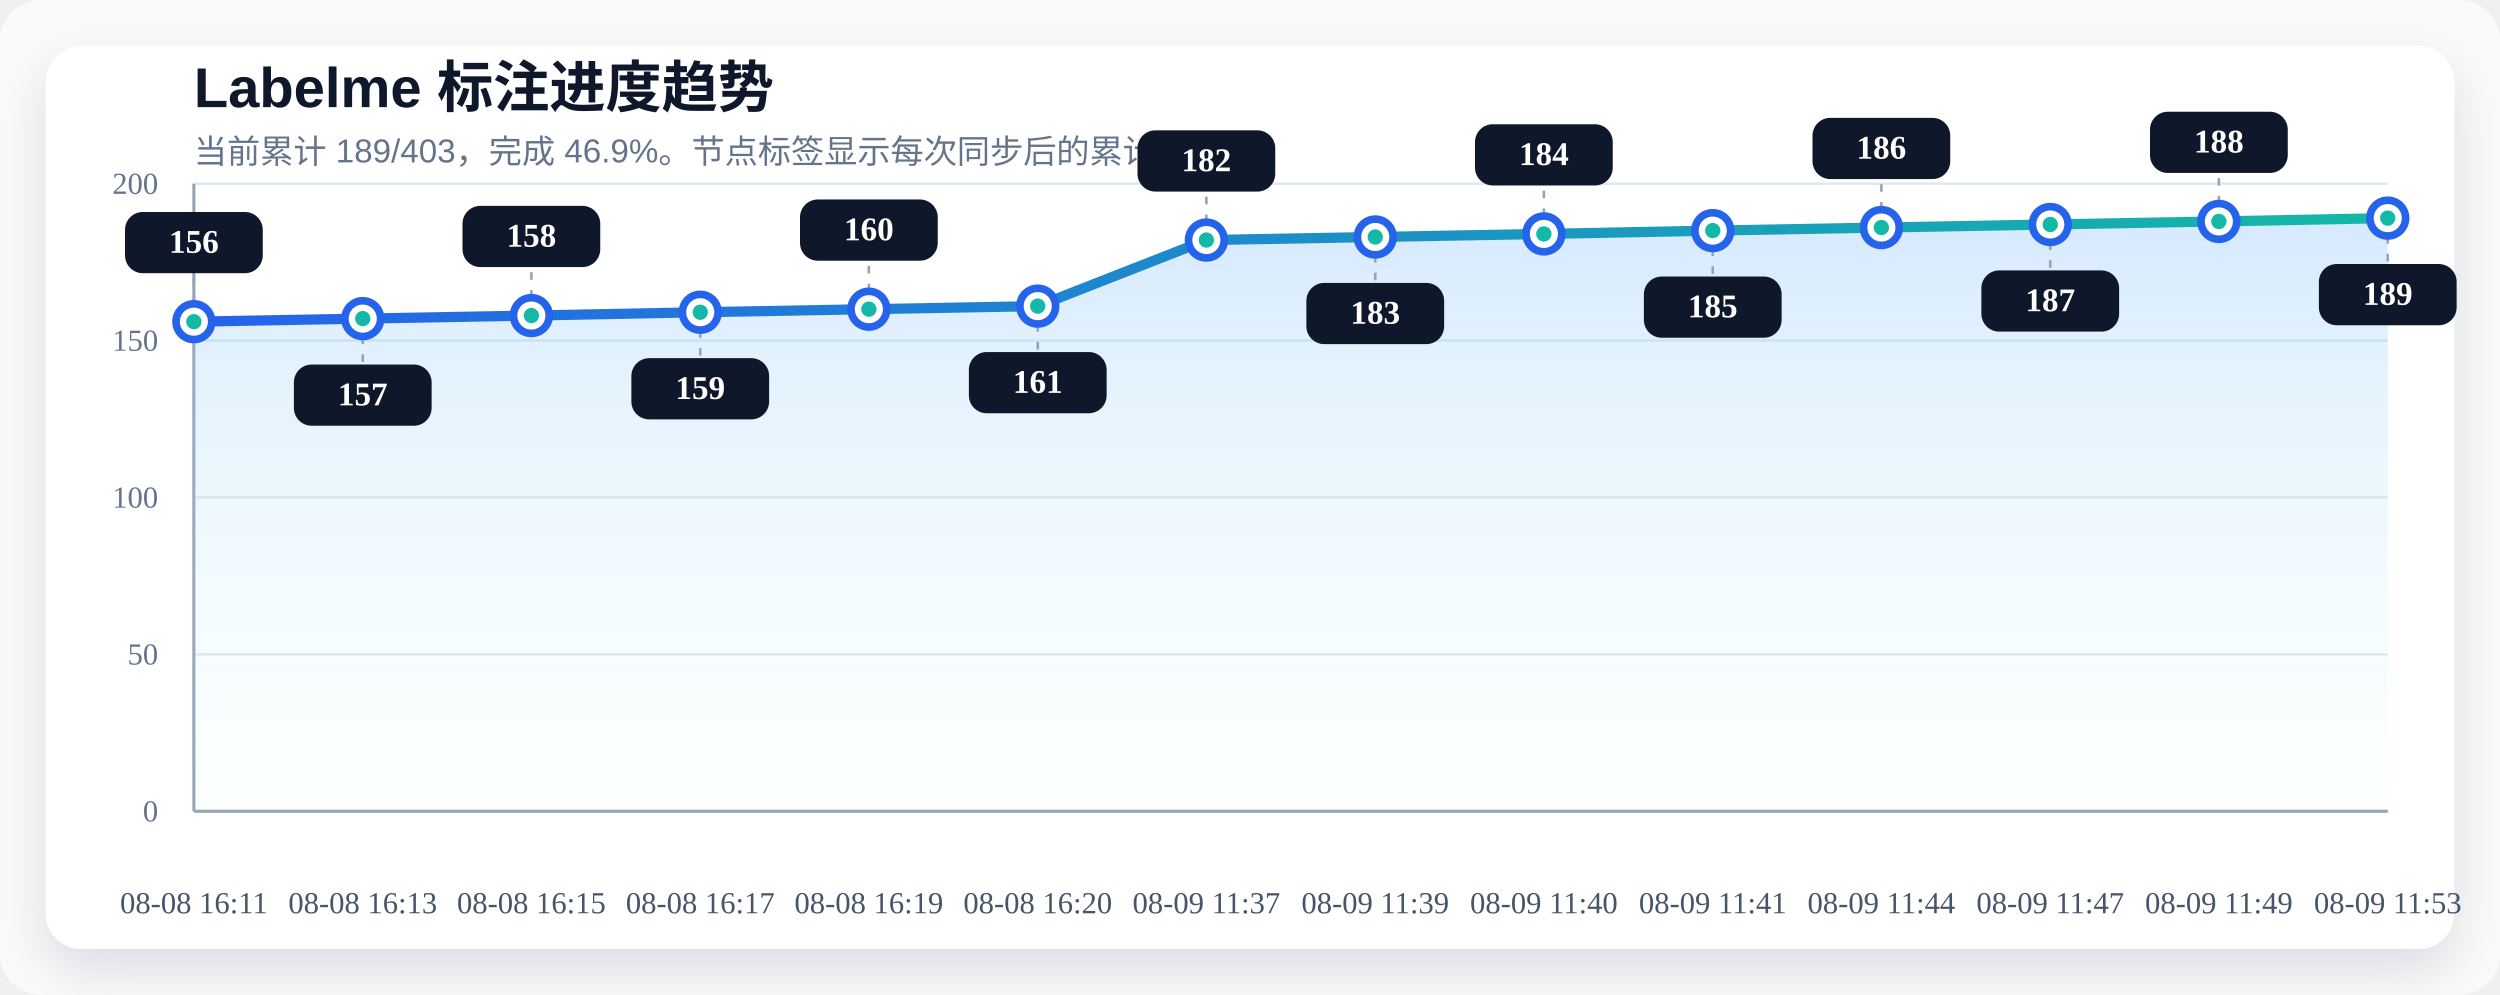
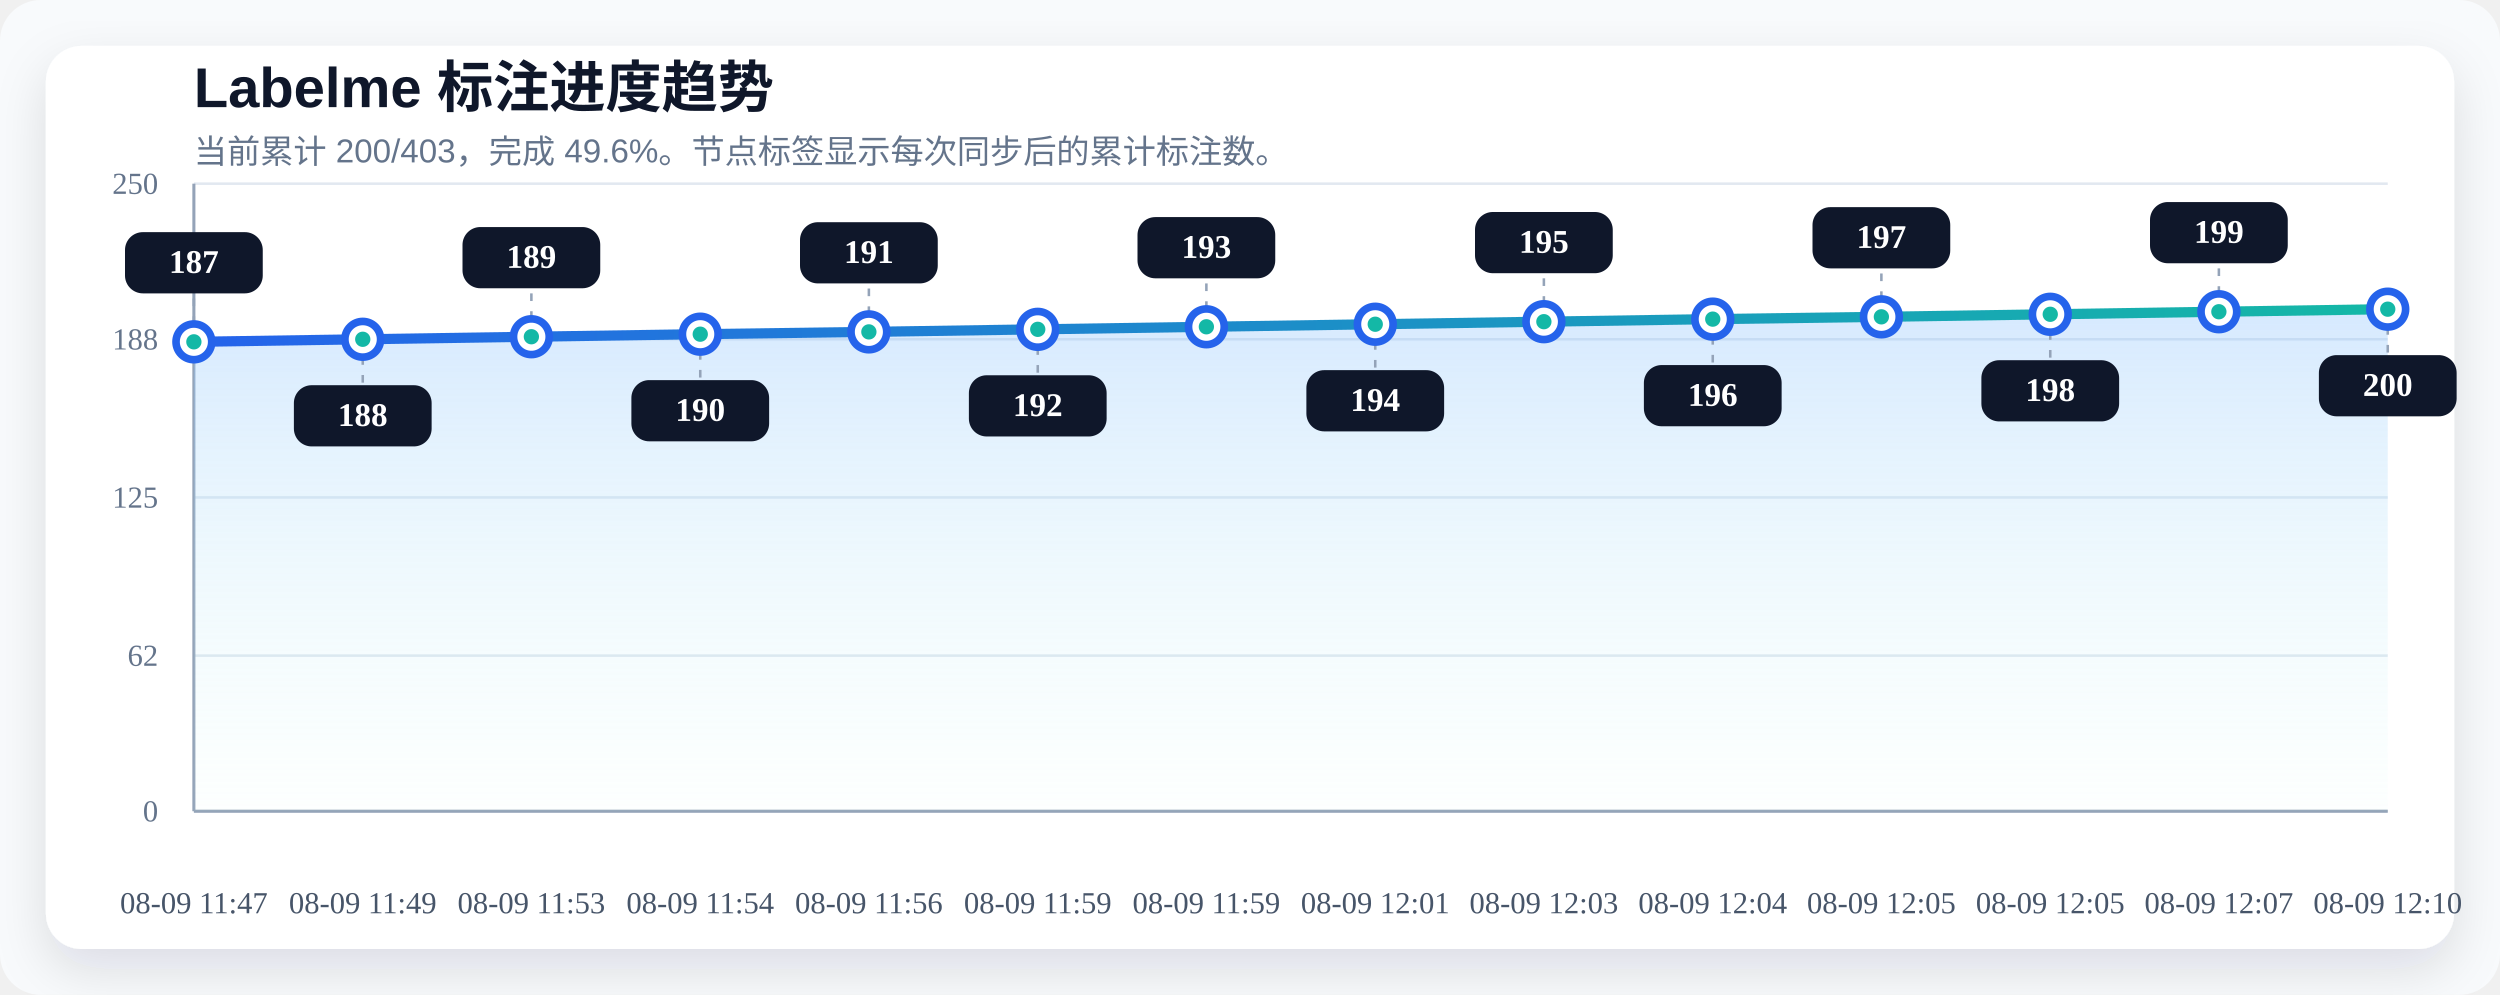
<svg xmlns="http://www.w3.org/2000/svg" width="980" height="390" viewBox="0 0 980 390">
  <defs>
    <linearGradient id="lineGradient" x1="0" y1="0" x2="1" y2="0">
      <stop offset="0%" stop-color="#2563eb" />
      <stop offset="100%" stop-color="#14b8a6" />
    </linearGradient>
    <linearGradient id="areaGradient" x1="0" y1="0" x2="0" y2="1">
      <stop offset="0%" stop-color="#93c5fd" stop-opacity="0.38" />
      <stop offset="100%" stop-color="#ccfbf1" stop-opacity="0.05" />
    </linearGradient>
    <filter id="softShadow" x="-20%" y="-20%" width="140%" height="140%">
      <feDropShadow dx="0" dy="8" stdDeviation="10" flood-color="#0f172a" flood-opacity="0.12" />
    </filter>
  </defs>
  <rect width="100%" height="100%" rx="16" fill="#f8fafc" />
  <rect x="18" y="18" width="944" height="354" rx="14" fill="#ffffff" filter="url(#softShadow)" />
  <text x="76" y="42" font-size="22" font-weight="800" font-family="Arial, sans-serif" fill="#0f172a">Labelme 标注进度趋势</text>
-   <text x="76" y="64" font-size="13" font-family="Arial, sans-serif" fill="#64748b">当前累计 189/403，完成 46.9%。节点标签显示每次同步后的累计标注数。</text>
+   <text x="76" y="64" font-size="13" font-family="Arial, sans-serif" fill="#64748b">当前累计 200/403，完成 49.6%。节点标签显示每次同步后的累计标注数。</text>
  <line x1="76" y1="318.0" x2="936" y2="318.0" stroke="#e2e8f0" stroke-width="1" />
-   <line x1="76" y1="256.5" x2="936" y2="256.5" stroke="#e2e8f0" stroke-width="1" />
+   <line x1="76" y1="257.0" x2="936" y2="257.0" stroke="#e2e8f0" stroke-width="1" />
  <line x1="76" y1="195.0" x2="936" y2="195.0" stroke="#e2e8f0" stroke-width="1" />
-   <line x1="76" y1="133.5" x2="936" y2="133.5" stroke="#e2e8f0" stroke-width="1" />
+   <line x1="76" y1="133.0" x2="936" y2="133.0" stroke="#e2e8f0" stroke-width="1" />
  <line x1="76" y1="72.0" x2="936" y2="72.0" stroke="#e2e8f0" stroke-width="1" />
  <line x1="76" y1="318" x2="936" y2="318" stroke="#94a3b8" stroke-width="1.2" />
  <line x1="76" y1="72" x2="76" y2="318" stroke="#94a3b8" stroke-width="1.2" />
  <text x="62" y="322.0" text-anchor="end" font-size="12" fill="#64748b">0</text>
-   <text x="62" y="260.5" text-anchor="end" font-size="12" fill="#64748b">50</text>
-   <text x="62" y="199.0" text-anchor="end" font-size="12" fill="#64748b">100</text>
-   <text x="62" y="137.5" text-anchor="end" font-size="12" fill="#64748b">150</text>
-   <text x="62" y="76.0" text-anchor="end" font-size="12" fill="#64748b">200</text>
-   <polygon points="76.0,318.0 76.0,126.1 142.2,124.9 208.3,123.7 274.5,122.4 340.6,121.2 406.8,120.0 472.9,94.1 539.1,92.9 605.2,91.7 671.4,90.4 737.5,89.2 803.7,88.0 869.8,86.8 936.0,85.5 936.0,318.0" fill="url(#areaGradient)" />
-   <polyline points="76.0,126.1 142.2,124.9 208.3,123.7 274.5,122.4 340.6,121.2 406.8,120.0 472.9,94.1 539.1,92.9 605.2,91.7 671.4,90.4 737.5,89.2 803.7,88.0 869.8,86.8 936.0,85.5" fill="none" stroke="url(#lineGradient)" stroke-width="4" stroke-linejoin="round" stroke-linecap="round" />
-   <line x1="76.0" y1="126.1" x2="76.0" y2="100.1" stroke="#94a3b8" stroke-width="1" stroke-dasharray="3 4" />
-   <rect x="49.0" y="83.1" width="54" height="24" rx="7" fill="#0f172a" />
-   <text x="76.0" y="99.1" text-anchor="middle" font-size="13" font-weight="700" fill="#ffffff">156</text>
-   <circle cx="76.0" cy="126.1" r="7" fill="#ffffff" stroke="#2563eb" stroke-width="3" />
-   <circle cx="76.0" cy="126.1" r="3" fill="#14b8a6" />
-   <line x1="142.2" y1="124.9" x2="142.2" y2="159.9" stroke="#94a3b8" stroke-width="1" stroke-dasharray="3 4" />
-   <rect x="115.2" y="142.9" width="54" height="24" rx="7" fill="#0f172a" />
-   <text x="142.2" y="158.9" text-anchor="middle" font-size="13" font-weight="700" fill="#ffffff">157</text>
-   <circle cx="142.2" cy="124.9" r="7" fill="#ffffff" stroke="#2563eb" stroke-width="3" />
-   <circle cx="142.2" cy="124.9" r="3" fill="#14b8a6" />
-   <line x1="208.3" y1="123.7" x2="208.3" y2="97.7" stroke="#94a3b8" stroke-width="1" stroke-dasharray="3 4" />
-   <rect x="181.3" y="80.7" width="54" height="24" rx="7" fill="#0f172a" />
-   <text x="208.3" y="96.7" text-anchor="middle" font-size="13" font-weight="700" fill="#ffffff">158</text>
-   <circle cx="208.3" cy="123.7" r="7" fill="#ffffff" stroke="#2563eb" stroke-width="3" />
-   <circle cx="208.3" cy="123.7" r="3" fill="#14b8a6" />
-   <line x1="274.5" y1="122.4" x2="274.5" y2="157.4" stroke="#94a3b8" stroke-width="1" stroke-dasharray="3 4" />
-   <rect x="247.5" y="140.4" width="54" height="24" rx="7" fill="#0f172a" />
-   <text x="274.5" y="156.4" text-anchor="middle" font-size="13" font-weight="700" fill="#ffffff">159</text>
-   <circle cx="274.5" cy="122.4" r="7" fill="#ffffff" stroke="#2563eb" stroke-width="3" />
-   <circle cx="274.5" cy="122.4" r="3" fill="#14b8a6" />
-   <line x1="340.6" y1="121.2" x2="340.6" y2="95.2" stroke="#94a3b8" stroke-width="1" stroke-dasharray="3 4" />
-   <rect x="313.6" y="78.2" width="54" height="24" rx="7" fill="#0f172a" />
-   <text x="340.6" y="94.2" text-anchor="middle" font-size="13" font-weight="700" fill="#ffffff">160</text>
-   <circle cx="340.6" cy="121.2" r="7" fill="#ffffff" stroke="#2563eb" stroke-width="3" />
-   <circle cx="340.6" cy="121.2" r="3" fill="#14b8a6" />
-   <line x1="406.8" y1="120.0" x2="406.8" y2="155.0" stroke="#94a3b8" stroke-width="1" stroke-dasharray="3 4" />
-   <rect x="379.8" y="138.0" width="54" height="24" rx="7" fill="#0f172a" />
-   <text x="406.8" y="154.0" text-anchor="middle" font-size="13" font-weight="700" fill="#ffffff">161</text>
-   <circle cx="406.8" cy="120.0" r="7" fill="#ffffff" stroke="#2563eb" stroke-width="3" />
-   <circle cx="406.8" cy="120.0" r="3" fill="#14b8a6" />
-   <line x1="472.9" y1="94.1" x2="472.9" y2="68.1" stroke="#94a3b8" stroke-width="1" stroke-dasharray="3 4" />
-   <rect x="445.9" y="51.1" width="54" height="24" rx="7" fill="#0f172a" />
-   <text x="472.9" y="67.1" text-anchor="middle" font-size="13" font-weight="700" fill="#ffffff">182</text>
-   <circle cx="472.9" cy="94.1" r="7" fill="#ffffff" stroke="#2563eb" stroke-width="3" />
-   <circle cx="472.9" cy="94.1" r="3" fill="#14b8a6" />
-   <line x1="539.1" y1="92.9" x2="539.1" y2="127.9" stroke="#94a3b8" stroke-width="1" stroke-dasharray="3 4" />
-   <rect x="512.1" y="110.9" width="54" height="24" rx="7" fill="#0f172a" />
-   <text x="539.1" y="126.9" text-anchor="middle" font-size="13" font-weight="700" fill="#ffffff">183</text>
-   <circle cx="539.1" cy="92.9" r="7" fill="#ffffff" stroke="#2563eb" stroke-width="3" />
-   <circle cx="539.1" cy="92.9" r="3" fill="#14b8a6" />
-   <line x1="605.2" y1="91.7" x2="605.2" y2="65.7" stroke="#94a3b8" stroke-width="1" stroke-dasharray="3 4" />
-   <rect x="578.2" y="48.7" width="54" height="24" rx="7" fill="#0f172a" />
-   <text x="605.2" y="64.7" text-anchor="middle" font-size="13" font-weight="700" fill="#ffffff">184</text>
-   <circle cx="605.2" cy="91.7" r="7" fill="#ffffff" stroke="#2563eb" stroke-width="3" />
-   <circle cx="605.2" cy="91.7" r="3" fill="#14b8a6" />
-   <line x1="671.4" y1="90.4" x2="671.4" y2="125.4" stroke="#94a3b8" stroke-width="1" stroke-dasharray="3 4" />
-   <rect x="644.4" y="108.4" width="54" height="24" rx="7" fill="#0f172a" />
-   <text x="671.4" y="124.4" text-anchor="middle" font-size="13" font-weight="700" fill="#ffffff">185</text>
-   <circle cx="671.4" cy="90.4" r="7" fill="#ffffff" stroke="#2563eb" stroke-width="3" />
-   <circle cx="671.4" cy="90.4" r="3" fill="#14b8a6" />
-   <line x1="737.5" y1="89.2" x2="737.5" y2="63.2" stroke="#94a3b8" stroke-width="1" stroke-dasharray="3 4" />
-   <rect x="710.5" y="46.2" width="54" height="24" rx="7" fill="#0f172a" />
-   <text x="737.5" y="62.2" text-anchor="middle" font-size="13" font-weight="700" fill="#ffffff">186</text>
-   <circle cx="737.5" cy="89.2" r="7" fill="#ffffff" stroke="#2563eb" stroke-width="3" />
-   <circle cx="737.5" cy="89.2" r="3" fill="#14b8a6" />
-   <line x1="803.7" y1="88.0" x2="803.7" y2="123.0" stroke="#94a3b8" stroke-width="1" stroke-dasharray="3 4" />
-   <rect x="776.7" y="106.0" width="54" height="24" rx="7" fill="#0f172a" />
-   <text x="803.7" y="122.0" text-anchor="middle" font-size="13" font-weight="700" fill="#ffffff">187</text>
-   <circle cx="803.7" cy="88.0" r="7" fill="#ffffff" stroke="#2563eb" stroke-width="3" />
-   <circle cx="803.7" cy="88.0" r="3" fill="#14b8a6" />
-   <line x1="869.8" y1="86.8" x2="869.8" y2="60.8" stroke="#94a3b8" stroke-width="1" stroke-dasharray="3 4" />
-   <rect x="842.8" y="43.8" width="54" height="24" rx="7" fill="#0f172a" />
-   <text x="869.8" y="59.8" text-anchor="middle" font-size="13" font-weight="700" fill="#ffffff">188</text>
-   <circle cx="869.8" cy="86.8" r="7" fill="#ffffff" stroke="#2563eb" stroke-width="3" />
-   <circle cx="869.8" cy="86.8" r="3" fill="#14b8a6" />
-   <line x1="936.0" y1="85.5" x2="936.0" y2="120.5" stroke="#94a3b8" stroke-width="1" stroke-dasharray="3 4" />
-   <rect x="909.0" y="103.5" width="54" height="24" rx="7" fill="#0f172a" />
-   <text x="936.0" y="119.5" text-anchor="middle" font-size="13" font-weight="700" fill="#ffffff">189</text>
-   <circle cx="936.0" cy="85.5" r="7" fill="#ffffff" stroke="#2563eb" stroke-width="3" />
-   <circle cx="936.0" cy="85.5" r="3" fill="#14b8a6" />
-   <text x="76.0" y="358" text-anchor="middle" font-size="12" fill="#475569">08-08 16:11</text>
-   <text x="142.2" y="358" text-anchor="middle" font-size="12" fill="#475569">08-08 16:13</text>
-   <text x="208.3" y="358" text-anchor="middle" font-size="12" fill="#475569">08-08 16:15</text>
-   <text x="274.5" y="358" text-anchor="middle" font-size="12" fill="#475569">08-08 16:17</text>
-   <text x="340.6" y="358" text-anchor="middle" font-size="12" fill="#475569">08-08 16:19</text>
-   <text x="406.8" y="358" text-anchor="middle" font-size="12" fill="#475569">08-08 16:20</text>
-   <text x="472.9" y="358" text-anchor="middle" font-size="12" fill="#475569">08-09 11:37</text>
-   <text x="539.1" y="358" text-anchor="middle" font-size="12" fill="#475569">08-09 11:39</text>
-   <text x="605.2" y="358" text-anchor="middle" font-size="12" fill="#475569">08-09 11:40</text>
-   <text x="671.4" y="358" text-anchor="middle" font-size="12" fill="#475569">08-09 11:41</text>
-   <text x="737.5" y="358" text-anchor="middle" font-size="12" fill="#475569">08-09 11:44</text>
-   <text x="803.7" y="358" text-anchor="middle" font-size="12" fill="#475569">08-09 11:47</text>
-   <text x="869.8" y="358" text-anchor="middle" font-size="12" fill="#475569">08-09 11:49</text>
-   <text x="936.0" y="358" text-anchor="middle" font-size="12" fill="#475569">08-09 11:53</text>
+   <text x="62" y="261.0" text-anchor="end" font-size="12" fill="#64748b">62</text>
+   <text x="62" y="199.0" text-anchor="end" font-size="12" fill="#64748b">125</text>
+   <text x="62" y="137.0" text-anchor="end" font-size="12" fill="#64748b">188</text>
+   <text x="62" y="76.0" text-anchor="end" font-size="12" fill="#64748b">250</text>
+   <polygon points="76.0,318.0 76.0,134.0 142.2,133.0 208.3,132.0 274.5,131.0 340.6,130.1 406.8,129.1 472.9,128.1 539.1,127.1 605.2,126.1 671.4,125.1 737.5,124.2 803.7,123.2 869.8,122.2 936.0,121.2 936.0,318.0" fill="url(#areaGradient)" />
+   <polyline points="76.0,134.0 142.2,133.0 208.3,132.0 274.5,131.0 340.6,130.1 406.8,129.1 472.9,128.1 539.1,127.1 605.2,126.1 671.4,125.1 737.5,124.2 803.7,123.2 869.8,122.2 936.0,121.2" fill="none" stroke="url(#lineGradient)" stroke-width="4" stroke-linejoin="round" stroke-linecap="round" />
+   <line x1="76.0" y1="134.0" x2="76.0" y2="108.0" stroke="#94a3b8" stroke-width="1" stroke-dasharray="3 4" />
+   <rect x="49.0" y="91.0" width="54" height="24" rx="7" fill="#0f172a" />
+   <text x="76.0" y="107.0" text-anchor="middle" font-size="13" font-weight="700" fill="#ffffff">187</text>
+   <circle cx="76.0" cy="134.0" r="7" fill="#ffffff" stroke="#2563eb" stroke-width="3" />
+   <circle cx="76.0" cy="134.0" r="3" fill="#14b8a6" />
+   <line x1="142.2" y1="133.0" x2="142.2" y2="168.0" stroke="#94a3b8" stroke-width="1" stroke-dasharray="3 4" />
+   <rect x="115.2" y="151.0" width="54" height="24" rx="7" fill="#0f172a" />
+   <text x="142.2" y="167.0" text-anchor="middle" font-size="13" font-weight="700" fill="#ffffff">188</text>
+   <circle cx="142.2" cy="133.0" r="7" fill="#ffffff" stroke="#2563eb" stroke-width="3" />
+   <circle cx="142.2" cy="133.0" r="3" fill="#14b8a6" />
+   <line x1="208.3" y1="132.0" x2="208.3" y2="106.0" stroke="#94a3b8" stroke-width="1" stroke-dasharray="3 4" />
+   <rect x="181.3" y="89.0" width="54" height="24" rx="7" fill="#0f172a" />
+   <text x="208.3" y="105.0" text-anchor="middle" font-size="13" font-weight="700" fill="#ffffff">189</text>
+   <circle cx="208.3" cy="132.0" r="7" fill="#ffffff" stroke="#2563eb" stroke-width="3" />
+   <circle cx="208.3" cy="132.0" r="3" fill="#14b8a6" />
+   <line x1="274.5" y1="131.0" x2="274.5" y2="166.0" stroke="#94a3b8" stroke-width="1" stroke-dasharray="3 4" />
+   <rect x="247.5" y="149.0" width="54" height="24" rx="7" fill="#0f172a" />
+   <text x="274.5" y="165.0" text-anchor="middle" font-size="13" font-weight="700" fill="#ffffff">190</text>
+   <circle cx="274.5" cy="131.0" r="7" fill="#ffffff" stroke="#2563eb" stroke-width="3" />
+   <circle cx="274.5" cy="131.0" r="3" fill="#14b8a6" />
+   <line x1="340.6" y1="130.1" x2="340.6" y2="104.1" stroke="#94a3b8" stroke-width="1" stroke-dasharray="3 4" />
+   <rect x="313.6" y="87.1" width="54" height="24" rx="7" fill="#0f172a" />
+   <text x="340.6" y="103.1" text-anchor="middle" font-size="13" font-weight="700" fill="#ffffff">191</text>
+   <circle cx="340.6" cy="130.1" r="7" fill="#ffffff" stroke="#2563eb" stroke-width="3" />
+   <circle cx="340.6" cy="130.1" r="3" fill="#14b8a6" />
+   <line x1="406.8" y1="129.1" x2="406.8" y2="164.1" stroke="#94a3b8" stroke-width="1" stroke-dasharray="3 4" />
+   <rect x="379.8" y="147.1" width="54" height="24" rx="7" fill="#0f172a" />
+   <text x="406.8" y="163.1" text-anchor="middle" font-size="13" font-weight="700" fill="#ffffff">192</text>
+   <circle cx="406.8" cy="129.1" r="7" fill="#ffffff" stroke="#2563eb" stroke-width="3" />
+   <circle cx="406.8" cy="129.1" r="3" fill="#14b8a6" />
+   <line x1="472.9" y1="128.1" x2="472.9" y2="102.1" stroke="#94a3b8" stroke-width="1" stroke-dasharray="3 4" />
+   <rect x="445.9" y="85.1" width="54" height="24" rx="7" fill="#0f172a" />
+   <text x="472.9" y="101.1" text-anchor="middle" font-size="13" font-weight="700" fill="#ffffff">193</text>
+   <circle cx="472.9" cy="128.1" r="7" fill="#ffffff" stroke="#2563eb" stroke-width="3" />
+   <circle cx="472.9" cy="128.1" r="3" fill="#14b8a6" />
+   <line x1="539.1" y1="127.1" x2="539.1" y2="162.1" stroke="#94a3b8" stroke-width="1" stroke-dasharray="3 4" />
+   <rect x="512.1" y="145.1" width="54" height="24" rx="7" fill="#0f172a" />
+   <text x="539.1" y="161.1" text-anchor="middle" font-size="13" font-weight="700" fill="#ffffff">194</text>
+   <circle cx="539.1" cy="127.1" r="7" fill="#ffffff" stroke="#2563eb" stroke-width="3" />
+   <circle cx="539.1" cy="127.1" r="3" fill="#14b8a6" />
+   <line x1="605.2" y1="126.1" x2="605.2" y2="100.1" stroke="#94a3b8" stroke-width="1" stroke-dasharray="3 4" />
+   <rect x="578.2" y="83.1" width="54" height="24" rx="7" fill="#0f172a" />
+   <text x="605.2" y="99.1" text-anchor="middle" font-size="13" font-weight="700" fill="#ffffff">195</text>
+   <circle cx="605.2" cy="126.1" r="7" fill="#ffffff" stroke="#2563eb" stroke-width="3" />
+   <circle cx="605.2" cy="126.1" r="3" fill="#14b8a6" />
+   <line x1="671.4" y1="125.1" x2="671.4" y2="160.1" stroke="#94a3b8" stroke-width="1" stroke-dasharray="3 4" />
+   <rect x="644.4" y="143.1" width="54" height="24" rx="7" fill="#0f172a" />
+   <text x="671.4" y="159.1" text-anchor="middle" font-size="13" font-weight="700" fill="#ffffff">196</text>
+   <circle cx="671.4" cy="125.1" r="7" fill="#ffffff" stroke="#2563eb" stroke-width="3" />
+   <circle cx="671.4" cy="125.1" r="3" fill="#14b8a6" />
+   <line x1="737.5" y1="124.2" x2="737.5" y2="98.2" stroke="#94a3b8" stroke-width="1" stroke-dasharray="3 4" />
+   <rect x="710.5" y="81.2" width="54" height="24" rx="7" fill="#0f172a" />
+   <text x="737.5" y="97.2" text-anchor="middle" font-size="13" font-weight="700" fill="#ffffff">197</text>
+   <circle cx="737.5" cy="124.2" r="7" fill="#ffffff" stroke="#2563eb" stroke-width="3" />
+   <circle cx="737.5" cy="124.2" r="3" fill="#14b8a6" />
+   <line x1="803.7" y1="123.2" x2="803.7" y2="158.2" stroke="#94a3b8" stroke-width="1" stroke-dasharray="3 4" />
+   <rect x="776.7" y="141.2" width="54" height="24" rx="7" fill="#0f172a" />
+   <text x="803.7" y="157.2" text-anchor="middle" font-size="13" font-weight="700" fill="#ffffff">198</text>
+   <circle cx="803.7" cy="123.2" r="7" fill="#ffffff" stroke="#2563eb" stroke-width="3" />
+   <circle cx="803.7" cy="123.2" r="3" fill="#14b8a6" />
+   <line x1="869.8" y1="122.2" x2="869.8" y2="96.2" stroke="#94a3b8" stroke-width="1" stroke-dasharray="3 4" />
+   <rect x="842.8" y="79.2" width="54" height="24" rx="7" fill="#0f172a" />
+   <text x="869.8" y="95.2" text-anchor="middle" font-size="13" font-weight="700" fill="#ffffff">199</text>
+   <circle cx="869.8" cy="122.2" r="7" fill="#ffffff" stroke="#2563eb" stroke-width="3" />
+   <circle cx="869.8" cy="122.2" r="3" fill="#14b8a6" />
+   <line x1="936.0" y1="121.2" x2="936.0" y2="156.2" stroke="#94a3b8" stroke-width="1" stroke-dasharray="3 4" />
+   <rect x="909.0" y="139.2" width="54" height="24" rx="7" fill="#0f172a" />
+   <text x="936.0" y="155.2" text-anchor="middle" font-size="13" font-weight="700" fill="#ffffff">200</text>
+   <circle cx="936.0" cy="121.2" r="7" fill="#ffffff" stroke="#2563eb" stroke-width="3" />
+   <circle cx="936.0" cy="121.2" r="3" fill="#14b8a6" />
+   <text x="76.0" y="358" text-anchor="middle" font-size="12" fill="#475569">08-09 11:47</text>
+   <text x="142.2" y="358" text-anchor="middle" font-size="12" fill="#475569">08-09 11:49</text>
+   <text x="208.3" y="358" text-anchor="middle" font-size="12" fill="#475569">08-09 11:53</text>
+   <text x="274.5" y="358" text-anchor="middle" font-size="12" fill="#475569">08-09 11:54</text>
+   <text x="340.6" y="358" text-anchor="middle" font-size="12" fill="#475569">08-09 11:56</text>
+   <text x="406.8" y="358" text-anchor="middle" font-size="12" fill="#475569">08-09 11:59</text>
+   <text x="472.9" y="358" text-anchor="middle" font-size="12" fill="#475569">08-09 11:59</text>
+   <text x="539.1" y="358" text-anchor="middle" font-size="12" fill="#475569">08-09 12:01</text>
+   <text x="605.2" y="358" text-anchor="middle" font-size="12" fill="#475569">08-09 12:03</text>
+   <text x="671.4" y="358" text-anchor="middle" font-size="12" fill="#475569">08-09 12:04</text>
+   <text x="737.5" y="358" text-anchor="middle" font-size="12" fill="#475569">08-09 12:05</text>
+   <text x="803.7" y="358" text-anchor="middle" font-size="12" fill="#475569">08-09 12:05</text>
+   <text x="869.8" y="358" text-anchor="middle" font-size="12" fill="#475569">08-09 12:07</text>
+   <text x="936.0" y="358" text-anchor="middle" font-size="12" fill="#475569">08-09 12:10</text>
</svg>
